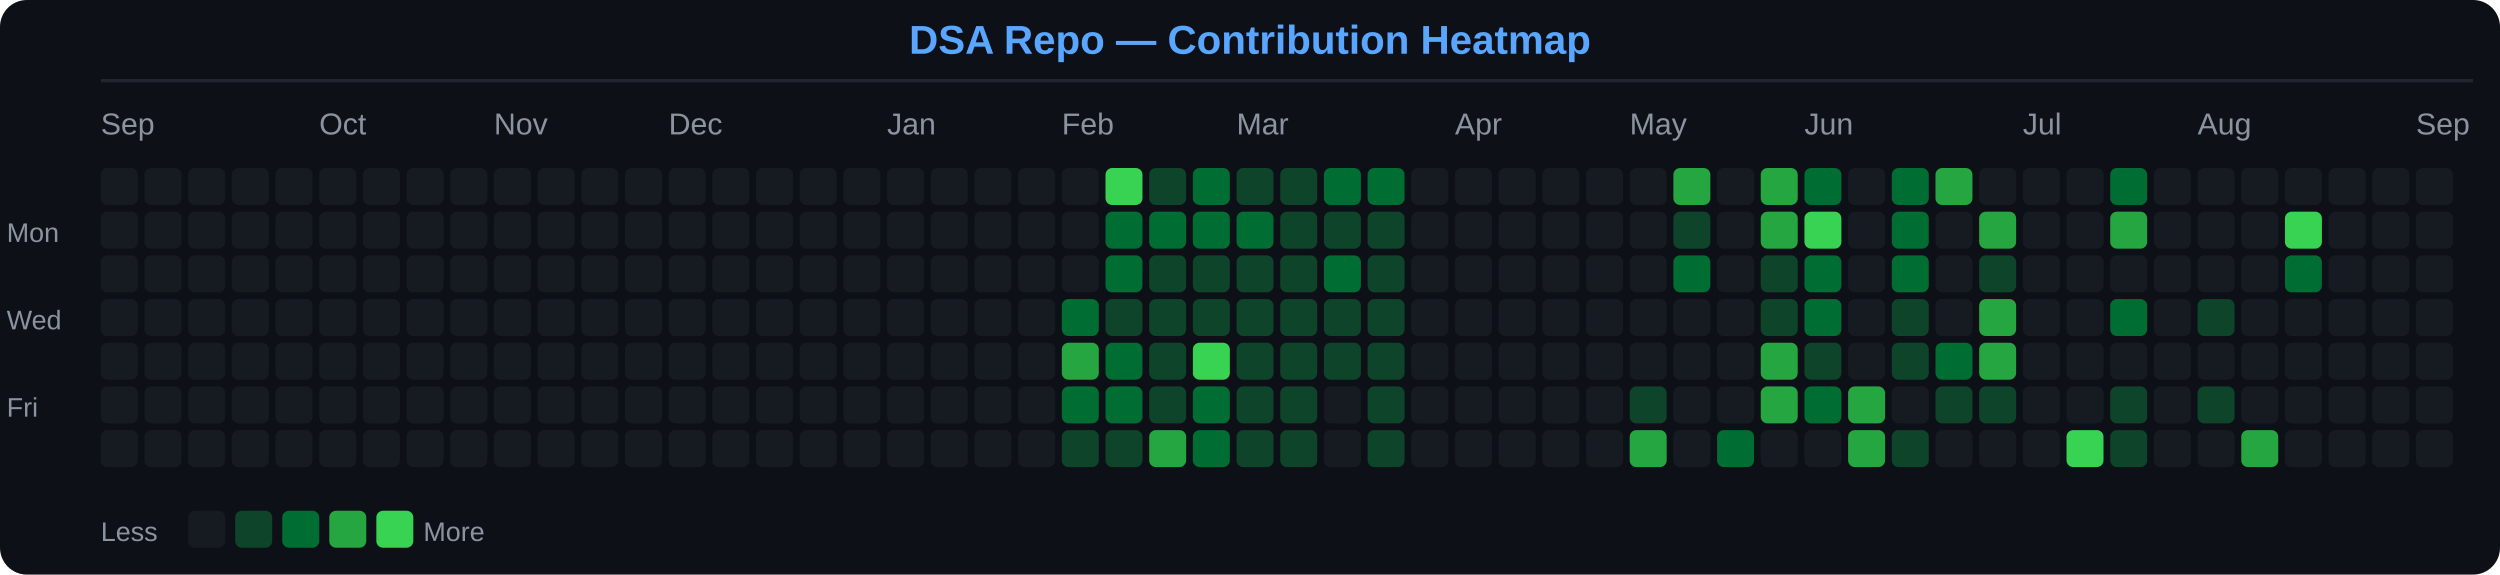
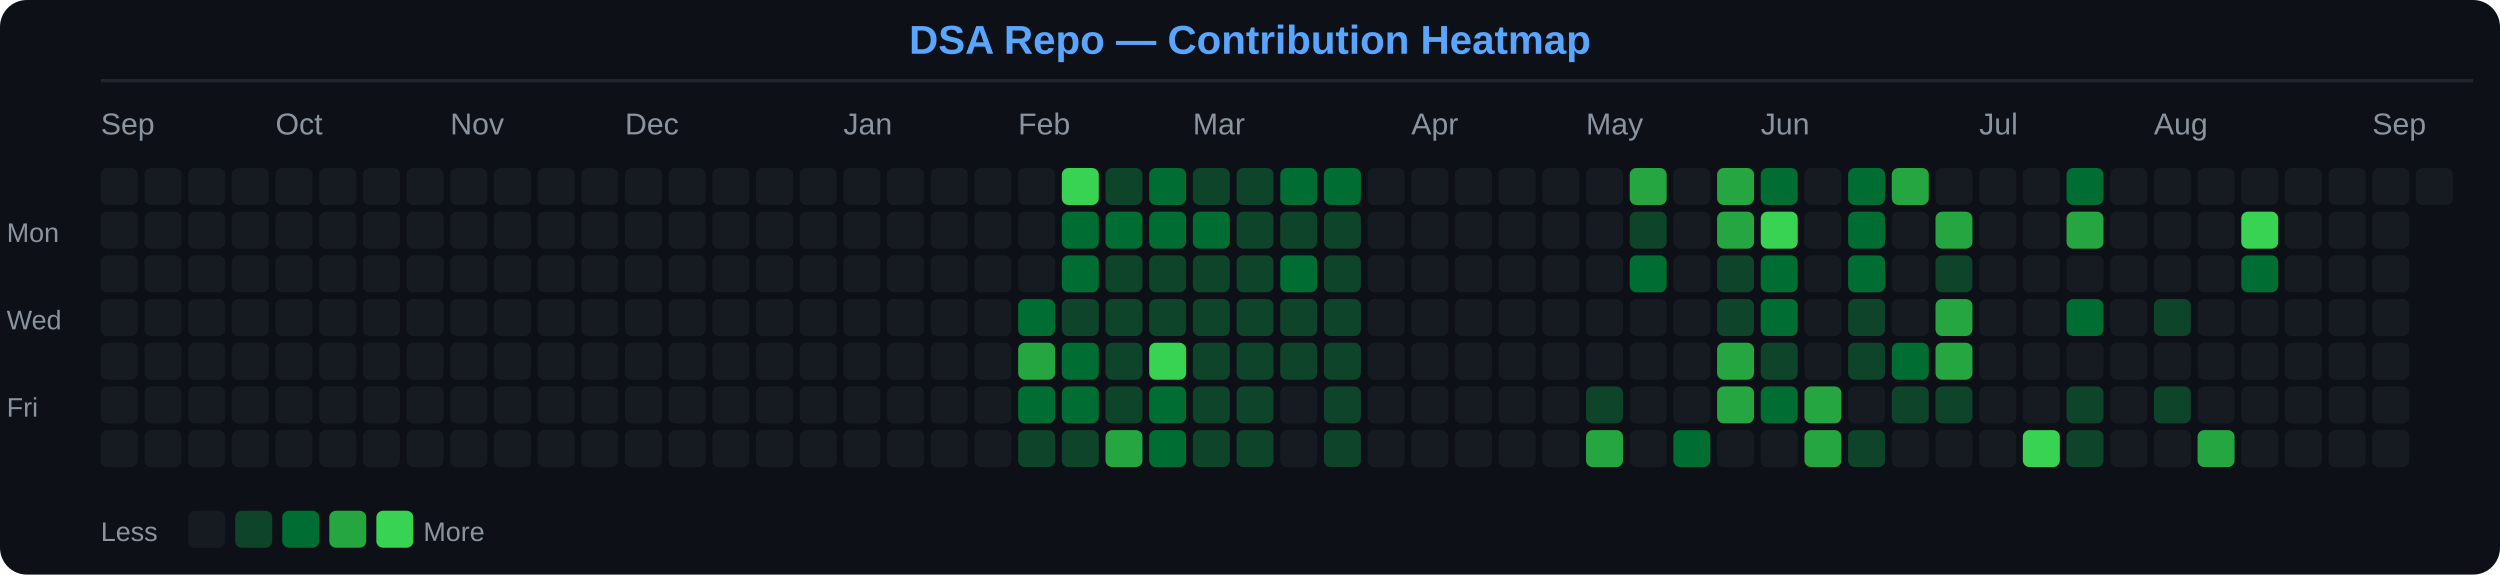
<svg xmlns="http://www.w3.org/2000/svg" width="744" height="171" viewBox="0 0 744 171">
  <rect width="744" height="171" fill="#0d1117" rx="8" />
  <text x="372" y="16" fill="#58a6ff" font-family="Arial,sans-serif" font-size="12" text-anchor="middle" font-weight="bold">DSA Repo — Contribution Heatmap</text>
  <line x1="30" y1="24" x2="736" y2="24" stroke="#21262d" stroke-width="1" />
  <text x="2" y="72" fill="#8b949e" font-family="Arial,sans-serif" font-size="8">Mon</text>
  <text x="2" y="98" fill="#8b949e" font-family="Arial,sans-serif" font-size="8">Wed</text>
  <text x="2" y="124" fill="#8b949e" font-family="Arial,sans-serif" font-size="8">Fri</text>
  <text x="30" y="40" fill="#8b949e" font-family="Arial,sans-serif" font-size="9">Sep</text>
  <rect x="30" y="50" width="11" height="11" rx="2" fill="#161b22" />
  <rect x="30" y="63" width="11" height="11" rx="2" fill="#161b22" />
  <rect x="30" y="76" width="11" height="11" rx="2" fill="#161b22" />
  <rect x="30" y="89" width="11" height="11" rx="2" fill="#161b22" />
  <rect x="30" y="102" width="11" height="11" rx="2" fill="#161b22" />
  <rect x="30" y="115" width="11" height="11" rx="2" fill="#161b22" />
  <rect x="30" y="128" width="11" height="11" rx="2" fill="#161b22" />
  <rect x="43" y="50" width="11" height="11" rx="2" fill="#161b22" />
  <rect x="43" y="63" width="11" height="11" rx="2" fill="#161b22" />
  <rect x="43" y="76" width="11" height="11" rx="2" fill="#161b22" />
  <rect x="43" y="89" width="11" height="11" rx="2" fill="#161b22" />
  <rect x="43" y="102" width="11" height="11" rx="2" fill="#161b22" />
  <rect x="43" y="115" width="11" height="11" rx="2" fill="#161b22" />
  <rect x="43" y="128" width="11" height="11" rx="2" fill="#161b22" />
  <rect x="56" y="50" width="11" height="11" rx="2" fill="#161b22" />
  <rect x="56" y="63" width="11" height="11" rx="2" fill="#161b22" />
  <rect x="56" y="76" width="11" height="11" rx="2" fill="#161b22" />
  <rect x="56" y="89" width="11" height="11" rx="2" fill="#161b22" />
  <rect x="56" y="102" width="11" height="11" rx="2" fill="#161b22" />
  <rect x="56" y="115" width="11" height="11" rx="2" fill="#161b22" />
  <rect x="56" y="128" width="11" height="11" rx="2" fill="#161b22" />
  <rect x="69" y="50" width="11" height="11" rx="2" fill="#161b22" />
  <rect x="69" y="63" width="11" height="11" rx="2" fill="#161b22" />
  <rect x="69" y="76" width="11" height="11" rx="2" fill="#161b22" />
  <rect x="69" y="89" width="11" height="11" rx="2" fill="#161b22" />
  <rect x="69" y="102" width="11" height="11" rx="2" fill="#161b22" />
  <rect x="69" y="115" width="11" height="11" rx="2" fill="#161b22" />
  <rect x="69" y="128" width="11" height="11" rx="2" fill="#161b22" />
+   <text x="82" y="40" fill="#8b949e" font-family="Arial,sans-serif" font-size="9">Oct</text>
  <rect x="82" y="50" width="11" height="11" rx="2" fill="#161b22" />
  <rect x="82" y="63" width="11" height="11" rx="2" fill="#161b22" />
  <rect x="82" y="76" width="11" height="11" rx="2" fill="#161b22" />
  <rect x="82" y="89" width="11" height="11" rx="2" fill="#161b22" />
  <rect x="82" y="102" width="11" height="11" rx="2" fill="#161b22" />
  <rect x="82" y="115" width="11" height="11" rx="2" fill="#161b22" />
  <rect x="82" y="128" width="11" height="11" rx="2" fill="#161b22" />
-   <text x="95" y="40" fill="#8b949e" font-family="Arial,sans-serif" font-size="9">Oct</text>
  <rect x="95" y="50" width="11" height="11" rx="2" fill="#161b22" />
  <rect x="95" y="63" width="11" height="11" rx="2" fill="#161b22" />
  <rect x="95" y="76" width="11" height="11" rx="2" fill="#161b22" />
  <rect x="95" y="89" width="11" height="11" rx="2" fill="#161b22" />
  <rect x="95" y="102" width="11" height="11" rx="2" fill="#161b22" />
  <rect x="95" y="115" width="11" height="11" rx="2" fill="#161b22" />
  <rect x="95" y="128" width="11" height="11" rx="2" fill="#161b22" />
  <rect x="108" y="50" width="11" height="11" rx="2" fill="#161b22" />
  <rect x="108" y="63" width="11" height="11" rx="2" fill="#161b22" />
  <rect x="108" y="76" width="11" height="11" rx="2" fill="#161b22" />
  <rect x="108" y="89" width="11" height="11" rx="2" fill="#161b22" />
  <rect x="108" y="102" width="11" height="11" rx="2" fill="#161b22" />
  <rect x="108" y="115" width="11" height="11" rx="2" fill="#161b22" />
  <rect x="108" y="128" width="11" height="11" rx="2" fill="#161b22" />
  <rect x="121" y="50" width="11" height="11" rx="2" fill="#161b22" />
  <rect x="121" y="63" width="11" height="11" rx="2" fill="#161b22" />
  <rect x="121" y="76" width="11" height="11" rx="2" fill="#161b22" />
  <rect x="121" y="89" width="11" height="11" rx="2" fill="#161b22" />
  <rect x="121" y="102" width="11" height="11" rx="2" fill="#161b22" />
  <rect x="121" y="115" width="11" height="11" rx="2" fill="#161b22" />
  <rect x="121" y="128" width="11" height="11" rx="2" fill="#161b22" />
+   <text x="134" y="40" fill="#8b949e" font-family="Arial,sans-serif" font-size="9">Nov</text>
  <rect x="134" y="50" width="11" height="11" rx="2" fill="#161b22" />
  <rect x="134" y="63" width="11" height="11" rx="2" fill="#161b22" />
  <rect x="134" y="76" width="11" height="11" rx="2" fill="#161b22" />
  <rect x="134" y="89" width="11" height="11" rx="2" fill="#161b22" />
  <rect x="134" y="102" width="11" height="11" rx="2" fill="#161b22" />
  <rect x="134" y="115" width="11" height="11" rx="2" fill="#161b22" />
  <rect x="134" y="128" width="11" height="11" rx="2" fill="#161b22" />
-   <text x="147" y="40" fill="#8b949e" font-family="Arial,sans-serif" font-size="9">Nov</text>
  <rect x="147" y="50" width="11" height="11" rx="2" fill="#161b22" />
  <rect x="147" y="63" width="11" height="11" rx="2" fill="#161b22" />
  <rect x="147" y="76" width="11" height="11" rx="2" fill="#161b22" />
  <rect x="147" y="89" width="11" height="11" rx="2" fill="#161b22" />
  <rect x="147" y="102" width="11" height="11" rx="2" fill="#161b22" />
  <rect x="147" y="115" width="11" height="11" rx="2" fill="#161b22" />
  <rect x="147" y="128" width="11" height="11" rx="2" fill="#161b22" />
  <rect x="160" y="50" width="11" height="11" rx="2" fill="#161b22" />
  <rect x="160" y="63" width="11" height="11" rx="2" fill="#161b22" />
  <rect x="160" y="76" width="11" height="11" rx="2" fill="#161b22" />
  <rect x="160" y="89" width="11" height="11" rx="2" fill="#161b22" />
  <rect x="160" y="102" width="11" height="11" rx="2" fill="#161b22" />
  <rect x="160" y="115" width="11" height="11" rx="2" fill="#161b22" />
  <rect x="160" y="128" width="11" height="11" rx="2" fill="#161b22" />
  <rect x="173" y="50" width="11" height="11" rx="2" fill="#161b22" />
  <rect x="173" y="63" width="11" height="11" rx="2" fill="#161b22" />
  <rect x="173" y="76" width="11" height="11" rx="2" fill="#161b22" />
  <rect x="173" y="89" width="11" height="11" rx="2" fill="#161b22" />
  <rect x="173" y="102" width="11" height="11" rx="2" fill="#161b22" />
  <rect x="173" y="115" width="11" height="11" rx="2" fill="#161b22" />
  <rect x="173" y="128" width="11" height="11" rx="2" fill="#161b22" />
+   <text x="186" y="40" fill="#8b949e" font-family="Arial,sans-serif" font-size="9">Dec</text>
  <rect x="186" y="50" width="11" height="11" rx="2" fill="#161b22" />
  <rect x="186" y="63" width="11" height="11" rx="2" fill="#161b22" />
  <rect x="186" y="76" width="11" height="11" rx="2" fill="#161b22" />
  <rect x="186" y="89" width="11" height="11" rx="2" fill="#161b22" />
  <rect x="186" y="102" width="11" height="11" rx="2" fill="#161b22" />
  <rect x="186" y="115" width="11" height="11" rx="2" fill="#161b22" />
  <rect x="186" y="128" width="11" height="11" rx="2" fill="#161b22" />
-   <text x="199" y="40" fill="#8b949e" font-family="Arial,sans-serif" font-size="9">Dec</text>
  <rect x="199" y="50" width="11" height="11" rx="2" fill="#161b22" />
  <rect x="199" y="63" width="11" height="11" rx="2" fill="#161b22" />
  <rect x="199" y="76" width="11" height="11" rx="2" fill="#161b22" />
  <rect x="199" y="89" width="11" height="11" rx="2" fill="#161b22" />
  <rect x="199" y="102" width="11" height="11" rx="2" fill="#161b22" />
  <rect x="199" y="115" width="11" height="11" rx="2" fill="#161b22" />
  <rect x="199" y="128" width="11" height="11" rx="2" fill="#161b22" />
  <rect x="212" y="50" width="11" height="11" rx="2" fill="#161b22" />
  <rect x="212" y="63" width="11" height="11" rx="2" fill="#161b22" />
  <rect x="212" y="76" width="11" height="11" rx="2" fill="#161b22" />
  <rect x="212" y="89" width="11" height="11" rx="2" fill="#161b22" />
  <rect x="212" y="102" width="11" height="11" rx="2" fill="#161b22" />
  <rect x="212" y="115" width="11" height="11" rx="2" fill="#161b22" />
  <rect x="212" y="128" width="11" height="11" rx="2" fill="#161b22" />
  <rect x="225" y="50" width="11" height="11" rx="2" fill="#161b22" />
  <rect x="225" y="63" width="11" height="11" rx="2" fill="#161b22" />
  <rect x="225" y="76" width="11" height="11" rx="2" fill="#161b22" />
  <rect x="225" y="89" width="11" height="11" rx="2" fill="#161b22" />
  <rect x="225" y="102" width="11" height="11" rx="2" fill="#161b22" />
  <rect x="225" y="115" width="11" height="11" rx="2" fill="#161b22" />
  <rect x="225" y="128" width="11" height="11" rx="2" fill="#161b22" />
  <rect x="238" y="50" width="11" height="11" rx="2" fill="#161b22" />
  <rect x="238" y="63" width="11" height="11" rx="2" fill="#161b22" />
  <rect x="238" y="76" width="11" height="11" rx="2" fill="#161b22" />
  <rect x="238" y="89" width="11" height="11" rx="2" fill="#161b22" />
  <rect x="238" y="102" width="11" height="11" rx="2" fill="#161b22" />
  <rect x="238" y="115" width="11" height="11" rx="2" fill="#161b22" />
  <rect x="238" y="128" width="11" height="11" rx="2" fill="#161b22" />
+   <text x="251" y="40" fill="#8b949e" font-family="Arial,sans-serif" font-size="9">Jan</text>
  <rect x="251" y="50" width="11" height="11" rx="2" fill="#161b22" />
  <rect x="251" y="63" width="11" height="11" rx="2" fill="#161b22" />
  <rect x="251" y="76" width="11" height="11" rx="2" fill="#161b22" />
  <rect x="251" y="89" width="11" height="11" rx="2" fill="#161b22" />
  <rect x="251" y="102" width="11" height="11" rx="2" fill="#161b22" />
  <rect x="251" y="115" width="11" height="11" rx="2" fill="#161b22" />
  <rect x="251" y="128" width="11" height="11" rx="2" fill="#161b22" />
-   <text x="264" y="40" fill="#8b949e" font-family="Arial,sans-serif" font-size="9">Jan</text>
  <rect x="264" y="50" width="11" height="11" rx="2" fill="#161b22" />
  <rect x="264" y="63" width="11" height="11" rx="2" fill="#161b22" />
  <rect x="264" y="76" width="11" height="11" rx="2" fill="#161b22" />
  <rect x="264" y="89" width="11" height="11" rx="2" fill="#161b22" />
  <rect x="264" y="102" width="11" height="11" rx="2" fill="#161b22" />
  <rect x="264" y="115" width="11" height="11" rx="2" fill="#161b22" />
  <rect x="264" y="128" width="11" height="11" rx="2" fill="#161b22" />
  <rect x="277" y="50" width="11" height="11" rx="2" fill="#161b22" />
  <rect x="277" y="63" width="11" height="11" rx="2" fill="#161b22" />
  <rect x="277" y="76" width="11" height="11" rx="2" fill="#161b22" />
  <rect x="277" y="89" width="11" height="11" rx="2" fill="#161b22" />
  <rect x="277" y="102" width="11" height="11" rx="2" fill="#161b22" />
  <rect x="277" y="115" width="11" height="11" rx="2" fill="#161b22" />
  <rect x="277" y="128" width="11" height="11" rx="2" fill="#161b22" />
  <rect x="290" y="50" width="11" height="11" rx="2" fill="#161b22" />
  <rect x="290" y="63" width="11" height="11" rx="2" fill="#161b22" />
  <rect x="290" y="76" width="11" height="11" rx="2" fill="#161b22" />
  <rect x="290" y="89" width="11" height="11" rx="2" fill="#161b22" />
  <rect x="290" y="102" width="11" height="11" rx="2" fill="#161b22" />
  <rect x="290" y="115" width="11" height="11" rx="2" fill="#161b22" />
  <rect x="290" y="128" width="11" height="11" rx="2" fill="#161b22" />
+   <text x="303" y="40" fill="#8b949e" font-family="Arial,sans-serif" font-size="9">Feb</text>
  <rect x="303" y="50" width="11" height="11" rx="2" fill="#161b22" />
  <rect x="303" y="63" width="11" height="11" rx="2" fill="#161b22" />
  <rect x="303" y="76" width="11" height="11" rx="2" fill="#161b22" />
-   <rect x="303" y="89" width="11" height="11" rx="2" fill="#161b22" />
-   <rect x="303" y="102" width="11" height="11" rx="2" fill="#161b22" />
-   <rect x="303" y="115" width="11" height="11" rx="2" fill="#161b22" />
-   <rect x="303" y="128" width="11" height="11" rx="2" fill="#161b22" />
-   <text x="316" y="40" fill="#8b949e" font-family="Arial,sans-serif" font-size="9">Feb</text>
-   <rect x="316" y="50" width="11" height="11" rx="2" fill="#161b22" />
-   <rect x="316" y="63" width="11" height="11" rx="2" fill="#161b22" />
-   <rect x="316" y="76" width="11" height="11" rx="2" fill="#161b22" />
-   <rect x="316" y="89" width="11" height="11" rx="2" fill="#006d32" />
-   <rect x="316" y="102" width="11" height="11" rx="2" fill="#26a641" />
+   <rect x="303" y="89" width="11" height="11" rx="2" fill="#006d32" />
+   <rect x="303" y="102" width="11" height="11" rx="2" fill="#26a641" />
+   <rect x="303" y="115" width="11" height="11" rx="2" fill="#006d32" />
+   <rect x="303" y="128" width="11" height="11" rx="2" fill="#0e4429" />
+   <rect x="316" y="50" width="11" height="11" rx="2" fill="#39d353" />
+   <rect x="316" y="63" width="11" height="11" rx="2" fill="#006d32" />
+   <rect x="316" y="76" width="11" height="11" rx="2" fill="#006d32" />
+   <rect x="316" y="89" width="11" height="11" rx="2" fill="#0e4429" />
+   <rect x="316" y="102" width="11" height="11" rx="2" fill="#006d32" />
  <rect x="316" y="115" width="11" height="11" rx="2" fill="#006d32" />
  <rect x="316" y="128" width="11" height="11" rx="2" fill="#0e4429" />
-   <rect x="329" y="50" width="11" height="11" rx="2" fill="#39d353" />
+   <rect x="329" y="50" width="11" height="11" rx="2" fill="#0e4429" />
  <rect x="329" y="63" width="11" height="11" rx="2" fill="#006d32" />
-   <rect x="329" y="76" width="11" height="11" rx="2" fill="#006d32" />
+   <rect x="329" y="76" width="11" height="11" rx="2" fill="#0e4429" />
  <rect x="329" y="89" width="11" height="11" rx="2" fill="#0e4429" />
-   <rect x="329" y="102" width="11" height="11" rx="2" fill="#006d32" />
-   <rect x="329" y="115" width="11" height="11" rx="2" fill="#006d32" />
-   <rect x="329" y="128" width="11" height="11" rx="2" fill="#0e4429" />
-   <rect x="342" y="50" width="11" height="11" rx="2" fill="#0e4429" />
+   <rect x="329" y="102" width="11" height="11" rx="2" fill="#0e4429" />
+   <rect x="329" y="115" width="11" height="11" rx="2" fill="#0e4429" />
+   <rect x="329" y="128" width="11" height="11" rx="2" fill="#26a641" />
+   <rect x="342" y="50" width="11" height="11" rx="2" fill="#006d32" />
  <rect x="342" y="63" width="11" height="11" rx="2" fill="#006d32" />
  <rect x="342" y="76" width="11" height="11" rx="2" fill="#0e4429" />
  <rect x="342" y="89" width="11" height="11" rx="2" fill="#0e4429" />
-   <rect x="342" y="102" width="11" height="11" rx="2" fill="#0e4429" />
-   <rect x="342" y="115" width="11" height="11" rx="2" fill="#0e4429" />
-   <rect x="342" y="128" width="11" height="11" rx="2" fill="#26a641" />
-   <rect x="355" y="50" width="11" height="11" rx="2" fill="#006d32" />
+   <rect x="342" y="102" width="11" height="11" rx="2" fill="#39d353" />
+   <rect x="342" y="115" width="11" height="11" rx="2" fill="#006d32" />
+   <rect x="342" y="128" width="11" height="11" rx="2" fill="#006d32" />
+   <text x="355" y="40" fill="#8b949e" font-family="Arial,sans-serif" font-size="9">Mar</text>
+   <rect x="355" y="50" width="11" height="11" rx="2" fill="#0e4429" />
  <rect x="355" y="63" width="11" height="11" rx="2" fill="#006d32" />
  <rect x="355" y="76" width="11" height="11" rx="2" fill="#0e4429" />
  <rect x="355" y="89" width="11" height="11" rx="2" fill="#0e4429" />
-   <rect x="355" y="102" width="11" height="11" rx="2" fill="#39d353" />
-   <rect x="355" y="115" width="11" height="11" rx="2" fill="#006d32" />
-   <rect x="355" y="128" width="11" height="11" rx="2" fill="#006d32" />
-   <text x="368" y="40" fill="#8b949e" font-family="Arial,sans-serif" font-size="9">Mar</text>
+   <rect x="355" y="102" width="11" height="11" rx="2" fill="#0e4429" />
+   <rect x="355" y="115" width="11" height="11" rx="2" fill="#0e4429" />
+   <rect x="355" y="128" width="11" height="11" rx="2" fill="#0e4429" />
  <rect x="368" y="50" width="11" height="11" rx="2" fill="#0e4429" />
-   <rect x="368" y="63" width="11" height="11" rx="2" fill="#006d32" />
+   <rect x="368" y="63" width="11" height="11" rx="2" fill="#0e4429" />
  <rect x="368" y="76" width="11" height="11" rx="2" fill="#0e4429" />
  <rect x="368" y="89" width="11" height="11" rx="2" fill="#0e4429" />
  <rect x="368" y="102" width="11" height="11" rx="2" fill="#0e4429" />
  <rect x="368" y="115" width="11" height="11" rx="2" fill="#0e4429" />
  <rect x="368" y="128" width="11" height="11" rx="2" fill="#0e4429" />
-   <rect x="381" y="50" width="11" height="11" rx="2" fill="#0e4429" />
+   <rect x="381" y="50" width="11" height="11" rx="2" fill="#006d32" />
  <rect x="381" y="63" width="11" height="11" rx="2" fill="#0e4429" />
-   <rect x="381" y="76" width="11" height="11" rx="2" fill="#0e4429" />
+   <rect x="381" y="76" width="11" height="11" rx="2" fill="#006d32" />
  <rect x="381" y="89" width="11" height="11" rx="2" fill="#0e4429" />
  <rect x="381" y="102" width="11" height="11" rx="2" fill="#0e4429" />
-   <rect x="381" y="115" width="11" height="11" rx="2" fill="#0e4429" />
-   <rect x="381" y="128" width="11" height="11" rx="2" fill="#0e4429" />
+   <rect x="381" y="115" width="11" height="11" rx="2" fill="#161b22" />
+   <rect x="381" y="128" width="11" height="11" rx="2" fill="#161b22" />
  <rect x="394" y="50" width="11" height="11" rx="2" fill="#006d32" />
  <rect x="394" y="63" width="11" height="11" rx="2" fill="#0e4429" />
-   <rect x="394" y="76" width="11" height="11" rx="2" fill="#006d32" />
+   <rect x="394" y="76" width="11" height="11" rx="2" fill="#0e4429" />
  <rect x="394" y="89" width="11" height="11" rx="2" fill="#0e4429" />
  <rect x="394" y="102" width="11" height="11" rx="2" fill="#0e4429" />
-   <rect x="394" y="115" width="11" height="11" rx="2" fill="#161b22" />
-   <rect x="394" y="128" width="11" height="11" rx="2" fill="#161b22" />
-   <rect x="407" y="50" width="11" height="11" rx="2" fill="#006d32" />
-   <rect x="407" y="63" width="11" height="11" rx="2" fill="#0e4429" />
-   <rect x="407" y="76" width="11" height="11" rx="2" fill="#0e4429" />
-   <rect x="407" y="89" width="11" height="11" rx="2" fill="#0e4429" />
-   <rect x="407" y="102" width="11" height="11" rx="2" fill="#0e4429" />
-   <rect x="407" y="115" width="11" height="11" rx="2" fill="#0e4429" />
-   <rect x="407" y="128" width="11" height="11" rx="2" fill="#0e4429" />
+   <rect x="394" y="115" width="11" height="11" rx="2" fill="#0e4429" />
+   <rect x="394" y="128" width="11" height="11" rx="2" fill="#0e4429" />
+   <rect x="407" y="50" width="11" height="11" rx="2" fill="#161b22" />
+   <rect x="407" y="63" width="11" height="11" rx="2" fill="#161b22" />
+   <rect x="407" y="76" width="11" height="11" rx="2" fill="#161b22" />
+   <rect x="407" y="89" width="11" height="11" rx="2" fill="#161b22" />
+   <rect x="407" y="102" width="11" height="11" rx="2" fill="#161b22" />
+   <rect x="407" y="115" width="11" height="11" rx="2" fill="#161b22" />
+   <rect x="407" y="128" width="11" height="11" rx="2" fill="#161b22" />
+   <text x="420" y="40" fill="#8b949e" font-family="Arial,sans-serif" font-size="9">Apr</text>
  <rect x="420" y="50" width="11" height="11" rx="2" fill="#161b22" />
  <rect x="420" y="63" width="11" height="11" rx="2" fill="#161b22" />
  <rect x="420" y="76" width="11" height="11" rx="2" fill="#161b22" />
  <rect x="420" y="89" width="11" height="11" rx="2" fill="#161b22" />
  <rect x="420" y="102" width="11" height="11" rx="2" fill="#161b22" />
  <rect x="420" y="115" width="11" height="11" rx="2" fill="#161b22" />
  <rect x="420" y="128" width="11" height="11" rx="2" fill="#161b22" />
-   <text x="433" y="40" fill="#8b949e" font-family="Arial,sans-serif" font-size="9">Apr</text>
  <rect x="433" y="50" width="11" height="11" rx="2" fill="#161b22" />
  <rect x="433" y="63" width="11" height="11" rx="2" fill="#161b22" />
  <rect x="433" y="76" width="11" height="11" rx="2" fill="#161b22" />
  <rect x="433" y="89" width="11" height="11" rx="2" fill="#161b22" />
  <rect x="433" y="102" width="11" height="11" rx="2" fill="#161b22" />
  <rect x="433" y="115" width="11" height="11" rx="2" fill="#161b22" />
  <rect x="433" y="128" width="11" height="11" rx="2" fill="#161b22" />
  <rect x="446" y="50" width="11" height="11" rx="2" fill="#161b22" />
  <rect x="446" y="63" width="11" height="11" rx="2" fill="#161b22" />
  <rect x="446" y="76" width="11" height="11" rx="2" fill="#161b22" />
  <rect x="446" y="89" width="11" height="11" rx="2" fill="#161b22" />
  <rect x="446" y="102" width="11" height="11" rx="2" fill="#161b22" />
  <rect x="446" y="115" width="11" height="11" rx="2" fill="#161b22" />
  <rect x="446" y="128" width="11" height="11" rx="2" fill="#161b22" />
  <rect x="459" y="50" width="11" height="11" rx="2" fill="#161b22" />
  <rect x="459" y="63" width="11" height="11" rx="2" fill="#161b22" />
  <rect x="459" y="76" width="11" height="11" rx="2" fill="#161b22" />
  <rect x="459" y="89" width="11" height="11" rx="2" fill="#161b22" />
  <rect x="459" y="102" width="11" height="11" rx="2" fill="#161b22" />
  <rect x="459" y="115" width="11" height="11" rx="2" fill="#161b22" />
  <rect x="459" y="128" width="11" height="11" rx="2" fill="#161b22" />
+   <text x="472" y="40" fill="#8b949e" font-family="Arial,sans-serif" font-size="9">May</text>
  <rect x="472" y="50" width="11" height="11" rx="2" fill="#161b22" />
  <rect x="472" y="63" width="11" height="11" rx="2" fill="#161b22" />
  <rect x="472" y="76" width="11" height="11" rx="2" fill="#161b22" />
  <rect x="472" y="89" width="11" height="11" rx="2" fill="#161b22" />
  <rect x="472" y="102" width="11" height="11" rx="2" fill="#161b22" />
-   <rect x="472" y="115" width="11" height="11" rx="2" fill="#161b22" />
-   <rect x="472" y="128" width="11" height="11" rx="2" fill="#161b22" />
-   <text x="485" y="40" fill="#8b949e" font-family="Arial,sans-serif" font-size="9">May</text>
-   <rect x="485" y="50" width="11" height="11" rx="2" fill="#161b22" />
-   <rect x="485" y="63" width="11" height="11" rx="2" fill="#161b22" />
-   <rect x="485" y="76" width="11" height="11" rx="2" fill="#161b22" />
+   <rect x="472" y="115" width="11" height="11" rx="2" fill="#0e4429" />
+   <rect x="472" y="128" width="11" height="11" rx="2" fill="#26a641" />
+   <rect x="485" y="50" width="11" height="11" rx="2" fill="#26a641" />
+   <rect x="485" y="63" width="11" height="11" rx="2" fill="#0e4429" />
+   <rect x="485" y="76" width="11" height="11" rx="2" fill="#006d32" />
  <rect x="485" y="89" width="11" height="11" rx="2" fill="#161b22" />
  <rect x="485" y="102" width="11" height="11" rx="2" fill="#161b22" />
-   <rect x="485" y="115" width="11" height="11" rx="2" fill="#0e4429" />
-   <rect x="485" y="128" width="11" height="11" rx="2" fill="#26a641" />
-   <rect x="498" y="50" width="11" height="11" rx="2" fill="#26a641" />
-   <rect x="498" y="63" width="11" height="11" rx="2" fill="#0e4429" />
-   <rect x="498" y="76" width="11" height="11" rx="2" fill="#006d32" />
+   <rect x="485" y="115" width="11" height="11" rx="2" fill="#161b22" />
+   <rect x="485" y="128" width="11" height="11" rx="2" fill="#161b22" />
+   <rect x="498" y="50" width="11" height="11" rx="2" fill="#161b22" />
+   <rect x="498" y="63" width="11" height="11" rx="2" fill="#161b22" />
+   <rect x="498" y="76" width="11" height="11" rx="2" fill="#161b22" />
  <rect x="498" y="89" width="11" height="11" rx="2" fill="#161b22" />
  <rect x="498" y="102" width="11" height="11" rx="2" fill="#161b22" />
  <rect x="498" y="115" width="11" height="11" rx="2" fill="#161b22" />
-   <rect x="498" y="128" width="11" height="11" rx="2" fill="#161b22" />
-   <rect x="511" y="50" width="11" height="11" rx="2" fill="#161b22" />
-   <rect x="511" y="63" width="11" height="11" rx="2" fill="#161b22" />
-   <rect x="511" y="76" width="11" height="11" rx="2" fill="#161b22" />
-   <rect x="511" y="89" width="11" height="11" rx="2" fill="#161b22" />
-   <rect x="511" y="102" width="11" height="11" rx="2" fill="#161b22" />
-   <rect x="511" y="115" width="11" height="11" rx="2" fill="#161b22" />
-   <rect x="511" y="128" width="11" height="11" rx="2" fill="#006d32" />
-   <rect x="524" y="50" width="11" height="11" rx="2" fill="#26a641" />
-   <rect x="524" y="63" width="11" height="11" rx="2" fill="#26a641" />
-   <rect x="524" y="76" width="11" height="11" rx="2" fill="#0e4429" />
-   <rect x="524" y="89" width="11" height="11" rx="2" fill="#0e4429" />
-   <rect x="524" y="102" width="11" height="11" rx="2" fill="#26a641" />
-   <rect x="524" y="115" width="11" height="11" rx="2" fill="#26a641" />
+   <rect x="498" y="128" width="11" height="11" rx="2" fill="#006d32" />
+   <rect x="511" y="50" width="11" height="11" rx="2" fill="#26a641" />
+   <rect x="511" y="63" width="11" height="11" rx="2" fill="#26a641" />
+   <rect x="511" y="76" width="11" height="11" rx="2" fill="#0e4429" />
+   <rect x="511" y="89" width="11" height="11" rx="2" fill="#0e4429" />
+   <rect x="511" y="102" width="11" height="11" rx="2" fill="#26a641" />
+   <rect x="511" y="115" width="11" height="11" rx="2" fill="#26a641" />
+   <rect x="511" y="128" width="11" height="11" rx="2" fill="#161b22" />
+   <text x="524" y="40" fill="#8b949e" font-family="Arial,sans-serif" font-size="9">Jun</text>
+   <rect x="524" y="50" width="11" height="11" rx="2" fill="#006d32" />
+   <rect x="524" y="63" width="11" height="11" rx="2" fill="#39d353" />
+   <rect x="524" y="76" width="11" height="11" rx="2" fill="#006d32" />
+   <rect x="524" y="89" width="11" height="11" rx="2" fill="#006d32" />
+   <rect x="524" y="102" width="11" height="11" rx="2" fill="#0e4429" />
+   <rect x="524" y="115" width="11" height="11" rx="2" fill="#006d32" />
  <rect x="524" y="128" width="11" height="11" rx="2" fill="#161b22" />
-   <text x="537" y="40" fill="#8b949e" font-family="Arial,sans-serif" font-size="9">Jun</text>
-   <rect x="537" y="50" width="11" height="11" rx="2" fill="#006d32" />
-   <rect x="537" y="63" width="11" height="11" rx="2" fill="#39d353" />
-   <rect x="537" y="76" width="11" height="11" rx="2" fill="#006d32" />
-   <rect x="537" y="89" width="11" height="11" rx="2" fill="#006d32" />
-   <rect x="537" y="102" width="11" height="11" rx="2" fill="#0e4429" />
-   <rect x="537" y="115" width="11" height="11" rx="2" fill="#006d32" />
-   <rect x="537" y="128" width="11" height="11" rx="2" fill="#161b22" />
-   <rect x="550" y="50" width="11" height="11" rx="2" fill="#161b22" />
-   <rect x="550" y="63" width="11" height="11" rx="2" fill="#161b22" />
-   <rect x="550" y="76" width="11" height="11" rx="2" fill="#161b22" />
-   <rect x="550" y="89" width="11" height="11" rx="2" fill="#161b22" />
-   <rect x="550" y="102" width="11" height="11" rx="2" fill="#161b22" />
-   <rect x="550" y="115" width="11" height="11" rx="2" fill="#26a641" />
-   <rect x="550" y="128" width="11" height="11" rx="2" fill="#26a641" />
-   <rect x="563" y="50" width="11" height="11" rx="2" fill="#006d32" />
-   <rect x="563" y="63" width="11" height="11" rx="2" fill="#006d32" />
-   <rect x="563" y="76" width="11" height="11" rx="2" fill="#006d32" />
-   <rect x="563" y="89" width="11" height="11" rx="2" fill="#0e4429" />
-   <rect x="563" y="102" width="11" height="11" rx="2" fill="#0e4429" />
-   <rect x="563" y="115" width="11" height="11" rx="2" fill="#161b22" />
-   <rect x="563" y="128" width="11" height="11" rx="2" fill="#0e4429" />
-   <rect x="576" y="50" width="11" height="11" rx="2" fill="#26a641" />
-   <rect x="576" y="63" width="11" height="11" rx="2" fill="#161b22" />
-   <rect x="576" y="76" width="11" height="11" rx="2" fill="#161b22" />
-   <rect x="576" y="89" width="11" height="11" rx="2" fill="#161b22" />
-   <rect x="576" y="102" width="11" height="11" rx="2" fill="#006d32" />
+   <rect x="537" y="50" width="11" height="11" rx="2" fill="#161b22" />
+   <rect x="537" y="63" width="11" height="11" rx="2" fill="#161b22" />
+   <rect x="537" y="76" width="11" height="11" rx="2" fill="#161b22" />
+   <rect x="537" y="89" width="11" height="11" rx="2" fill="#161b22" />
+   <rect x="537" y="102" width="11" height="11" rx="2" fill="#161b22" />
+   <rect x="537" y="115" width="11" height="11" rx="2" fill="#26a641" />
+   <rect x="537" y="128" width="11" height="11" rx="2" fill="#26a641" />
+   <rect x="550" y="50" width="11" height="11" rx="2" fill="#006d32" />
+   <rect x="550" y="63" width="11" height="11" rx="2" fill="#006d32" />
+   <rect x="550" y="76" width="11" height="11" rx="2" fill="#006d32" />
+   <rect x="550" y="89" width="11" height="11" rx="2" fill="#0e4429" />
+   <rect x="550" y="102" width="11" height="11" rx="2" fill="#0e4429" />
+   <rect x="550" y="115" width="11" height="11" rx="2" fill="#161b22" />
+   <rect x="550" y="128" width="11" height="11" rx="2" fill="#0e4429" />
+   <rect x="563" y="50" width="11" height="11" rx="2" fill="#26a641" />
+   <rect x="563" y="63" width="11" height="11" rx="2" fill="#161b22" />
+   <rect x="563" y="76" width="11" height="11" rx="2" fill="#161b22" />
+   <rect x="563" y="89" width="11" height="11" rx="2" fill="#161b22" />
+   <rect x="563" y="102" width="11" height="11" rx="2" fill="#006d32" />
+   <rect x="563" y="115" width="11" height="11" rx="2" fill="#0e4429" />
+   <rect x="563" y="128" width="11" height="11" rx="2" fill="#161b22" />
+   <rect x="576" y="50" width="11" height="11" rx="2" fill="#161b22" />
+   <rect x="576" y="63" width="11" height="11" rx="2" fill="#26a641" />
+   <rect x="576" y="76" width="11" height="11" rx="2" fill="#0e4429" />
+   <rect x="576" y="89" width="11" height="11" rx="2" fill="#26a641" />
+   <rect x="576" y="102" width="11" height="11" rx="2" fill="#26a641" />
  <rect x="576" y="115" width="11" height="11" rx="2" fill="#0e4429" />
  <rect x="576" y="128" width="11" height="11" rx="2" fill="#161b22" />
+   <text x="589" y="40" fill="#8b949e" font-family="Arial,sans-serif" font-size="9">Jul</text>
  <rect x="589" y="50" width="11" height="11" rx="2" fill="#161b22" />
-   <rect x="589" y="63" width="11" height="11" rx="2" fill="#26a641" />
-   <rect x="589" y="76" width="11" height="11" rx="2" fill="#0e4429" />
-   <rect x="589" y="89" width="11" height="11" rx="2" fill="#26a641" />
-   <rect x="589" y="102" width="11" height="11" rx="2" fill="#26a641" />
-   <rect x="589" y="115" width="11" height="11" rx="2" fill="#0e4429" />
+   <rect x="589" y="63" width="11" height="11" rx="2" fill="#161b22" />
+   <rect x="589" y="76" width="11" height="11" rx="2" fill="#161b22" />
+   <rect x="589" y="89" width="11" height="11" rx="2" fill="#161b22" />
+   <rect x="589" y="102" width="11" height="11" rx="2" fill="#161b22" />
+   <rect x="589" y="115" width="11" height="11" rx="2" fill="#161b22" />
  <rect x="589" y="128" width="11" height="11" rx="2" fill="#161b22" />
-   <text x="602" y="40" fill="#8b949e" font-family="Arial,sans-serif" font-size="9">Jul</text>
  <rect x="602" y="50" width="11" height="11" rx="2" fill="#161b22" />
  <rect x="602" y="63" width="11" height="11" rx="2" fill="#161b22" />
  <rect x="602" y="76" width="11" height="11" rx="2" fill="#161b22" />
  <rect x="602" y="89" width="11" height="11" rx="2" fill="#161b22" />
  <rect x="602" y="102" width="11" height="11" rx="2" fill="#161b22" />
  <rect x="602" y="115" width="11" height="11" rx="2" fill="#161b22" />
-   <rect x="602" y="128" width="11" height="11" rx="2" fill="#161b22" />
-   <rect x="615" y="50" width="11" height="11" rx="2" fill="#161b22" />
-   <rect x="615" y="63" width="11" height="11" rx="2" fill="#161b22" />
+   <rect x="602" y="128" width="11" height="11" rx="2" fill="#39d353" />
+   <rect x="615" y="50" width="11" height="11" rx="2" fill="#006d32" />
+   <rect x="615" y="63" width="11" height="11" rx="2" fill="#26a641" />
  <rect x="615" y="76" width="11" height="11" rx="2" fill="#161b22" />
-   <rect x="615" y="89" width="11" height="11" rx="2" fill="#161b22" />
+   <rect x="615" y="89" width="11" height="11" rx="2" fill="#006d32" />
  <rect x="615" y="102" width="11" height="11" rx="2" fill="#161b22" />
-   <rect x="615" y="115" width="11" height="11" rx="2" fill="#161b22" />
-   <rect x="615" y="128" width="11" height="11" rx="2" fill="#39d353" />
-   <rect x="628" y="50" width="11" height="11" rx="2" fill="#006d32" />
-   <rect x="628" y="63" width="11" height="11" rx="2" fill="#26a641" />
+   <rect x="615" y="115" width="11" height="11" rx="2" fill="#0e4429" />
+   <rect x="615" y="128" width="11" height="11" rx="2" fill="#0e4429" />
+   <rect x="628" y="50" width="11" height="11" rx="2" fill="#161b22" />
+   <rect x="628" y="63" width="11" height="11" rx="2" fill="#161b22" />
  <rect x="628" y="76" width="11" height="11" rx="2" fill="#161b22" />
-   <rect x="628" y="89" width="11" height="11" rx="2" fill="#006d32" />
+   <rect x="628" y="89" width="11" height="11" rx="2" fill="#161b22" />
  <rect x="628" y="102" width="11" height="11" rx="2" fill="#161b22" />
-   <rect x="628" y="115" width="11" height="11" rx="2" fill="#0e4429" />
-   <rect x="628" y="128" width="11" height="11" rx="2" fill="#0e4429" />
+   <rect x="628" y="115" width="11" height="11" rx="2" fill="#161b22" />
+   <rect x="628" y="128" width="11" height="11" rx="2" fill="#161b22" />
+   <text x="641" y="40" fill="#8b949e" font-family="Arial,sans-serif" font-size="9">Aug</text>
  <rect x="641" y="50" width="11" height="11" rx="2" fill="#161b22" />
  <rect x="641" y="63" width="11" height="11" rx="2" fill="#161b22" />
  <rect x="641" y="76" width="11" height="11" rx="2" fill="#161b22" />
-   <rect x="641" y="89" width="11" height="11" rx="2" fill="#161b22" />
+   <rect x="641" y="89" width="11" height="11" rx="2" fill="#0e4429" />
  <rect x="641" y="102" width="11" height="11" rx="2" fill="#161b22" />
-   <rect x="641" y="115" width="11" height="11" rx="2" fill="#161b22" />
+   <rect x="641" y="115" width="11" height="11" rx="2" fill="#0e4429" />
  <rect x="641" y="128" width="11" height="11" rx="2" fill="#161b22" />
-   <text x="654" y="40" fill="#8b949e" font-family="Arial,sans-serif" font-size="9">Aug</text>
  <rect x="654" y="50" width="11" height="11" rx="2" fill="#161b22" />
  <rect x="654" y="63" width="11" height="11" rx="2" fill="#161b22" />
  <rect x="654" y="76" width="11" height="11" rx="2" fill="#161b22" />
-   <rect x="654" y="89" width="11" height="11" rx="2" fill="#0e4429" />
+   <rect x="654" y="89" width="11" height="11" rx="2" fill="#161b22" />
  <rect x="654" y="102" width="11" height="11" rx="2" fill="#161b22" />
-   <rect x="654" y="115" width="11" height="11" rx="2" fill="#0e4429" />
-   <rect x="654" y="128" width="11" height="11" rx="2" fill="#161b22" />
+   <rect x="654" y="115" width="11" height="11" rx="2" fill="#161b22" />
+   <rect x="654" y="128" width="11" height="11" rx="2" fill="#26a641" />
  <rect x="667" y="50" width="11" height="11" rx="2" fill="#161b22" />
-   <rect x="667" y="63" width="11" height="11" rx="2" fill="#161b22" />
-   <rect x="667" y="76" width="11" height="11" rx="2" fill="#161b22" />
+   <rect x="667" y="63" width="11" height="11" rx="2" fill="#39d353" />
+   <rect x="667" y="76" width="11" height="11" rx="2" fill="#006d32" />
  <rect x="667" y="89" width="11" height="11" rx="2" fill="#161b22" />
  <rect x="667" y="102" width="11" height="11" rx="2" fill="#161b22" />
  <rect x="667" y="115" width="11" height="11" rx="2" fill="#161b22" />
-   <rect x="667" y="128" width="11" height="11" rx="2" fill="#26a641" />
+   <rect x="667" y="128" width="11" height="11" rx="2" fill="#161b22" />
  <rect x="680" y="50" width="11" height="11" rx="2" fill="#161b22" />
-   <rect x="680" y="63" width="11" height="11" rx="2" fill="#39d353" />
-   <rect x="680" y="76" width="11" height="11" rx="2" fill="#006d32" />
+   <rect x="680" y="63" width="11" height="11" rx="2" fill="#161b22" />
+   <rect x="680" y="76" width="11" height="11" rx="2" fill="#161b22" />
  <rect x="680" y="89" width="11" height="11" rx="2" fill="#161b22" />
  <rect x="680" y="102" width="11" height="11" rx="2" fill="#161b22" />
  <rect x="680" y="115" width="11" height="11" rx="2" fill="#161b22" />
  <rect x="680" y="128" width="11" height="11" rx="2" fill="#161b22" />
  <rect x="693" y="50" width="11" height="11" rx="2" fill="#161b22" />
  <rect x="693" y="63" width="11" height="11" rx="2" fill="#161b22" />
  <rect x="693" y="76" width="11" height="11" rx="2" fill="#161b22" />
  <rect x="693" y="89" width="11" height="11" rx="2" fill="#161b22" />
  <rect x="693" y="102" width="11" height="11" rx="2" fill="#161b22" />
  <rect x="693" y="115" width="11" height="11" rx="2" fill="#161b22" />
  <rect x="693" y="128" width="11" height="11" rx="2" fill="#161b22" />
+   <text x="706" y="40" fill="#8b949e" font-family="Arial,sans-serif" font-size="9">Sep</text>
  <rect x="706" y="50" width="11" height="11" rx="2" fill="#161b22" />
  <rect x="706" y="63" width="11" height="11" rx="2" fill="#161b22" />
  <rect x="706" y="76" width="11" height="11" rx="2" fill="#161b22" />
  <rect x="706" y="89" width="11" height="11" rx="2" fill="#161b22" />
  <rect x="706" y="102" width="11" height="11" rx="2" fill="#161b22" />
  <rect x="706" y="115" width="11" height="11" rx="2" fill="#161b22" />
  <rect x="706" y="128" width="11" height="11" rx="2" fill="#161b22" />
-   <text x="719" y="40" fill="#8b949e" font-family="Arial,sans-serif" font-size="9">Sep</text>
  <rect x="719" y="50" width="11" height="11" rx="2" fill="#161b22" />
-   <rect x="719" y="63" width="11" height="11" rx="2" fill="#161b22" />
-   <rect x="719" y="76" width="11" height="11" rx="2" fill="#161b22" />
-   <rect x="719" y="89" width="11" height="11" rx="2" fill="#161b22" />
-   <rect x="719" y="102" width="11" height="11" rx="2" fill="#161b22" />
-   <rect x="719" y="115" width="11" height="11" rx="2" fill="#161b22" />
-   <rect x="719" y="128" width="11" height="11" rx="2" fill="#161b22" />
  <text x="30" y="161" fill="#8b949e" font-family="Arial,sans-serif" font-size="8">Less</text>
  <rect x="56" y="152" width="11" height="11" rx="2" fill="#161b22" />
  <rect x="70" y="152" width="11" height="11" rx="2" fill="#0e4429" />
  <rect x="84" y="152" width="11" height="11" rx="2" fill="#006d32" />
  <rect x="98" y="152" width="11" height="11" rx="2" fill="#26a641" />
  <rect x="112" y="152" width="11" height="11" rx="2" fill="#39d353" />
  <text x="126" y="161" fill="#8b949e" font-family="Arial,sans-serif" font-size="8">More</text>
</svg>
